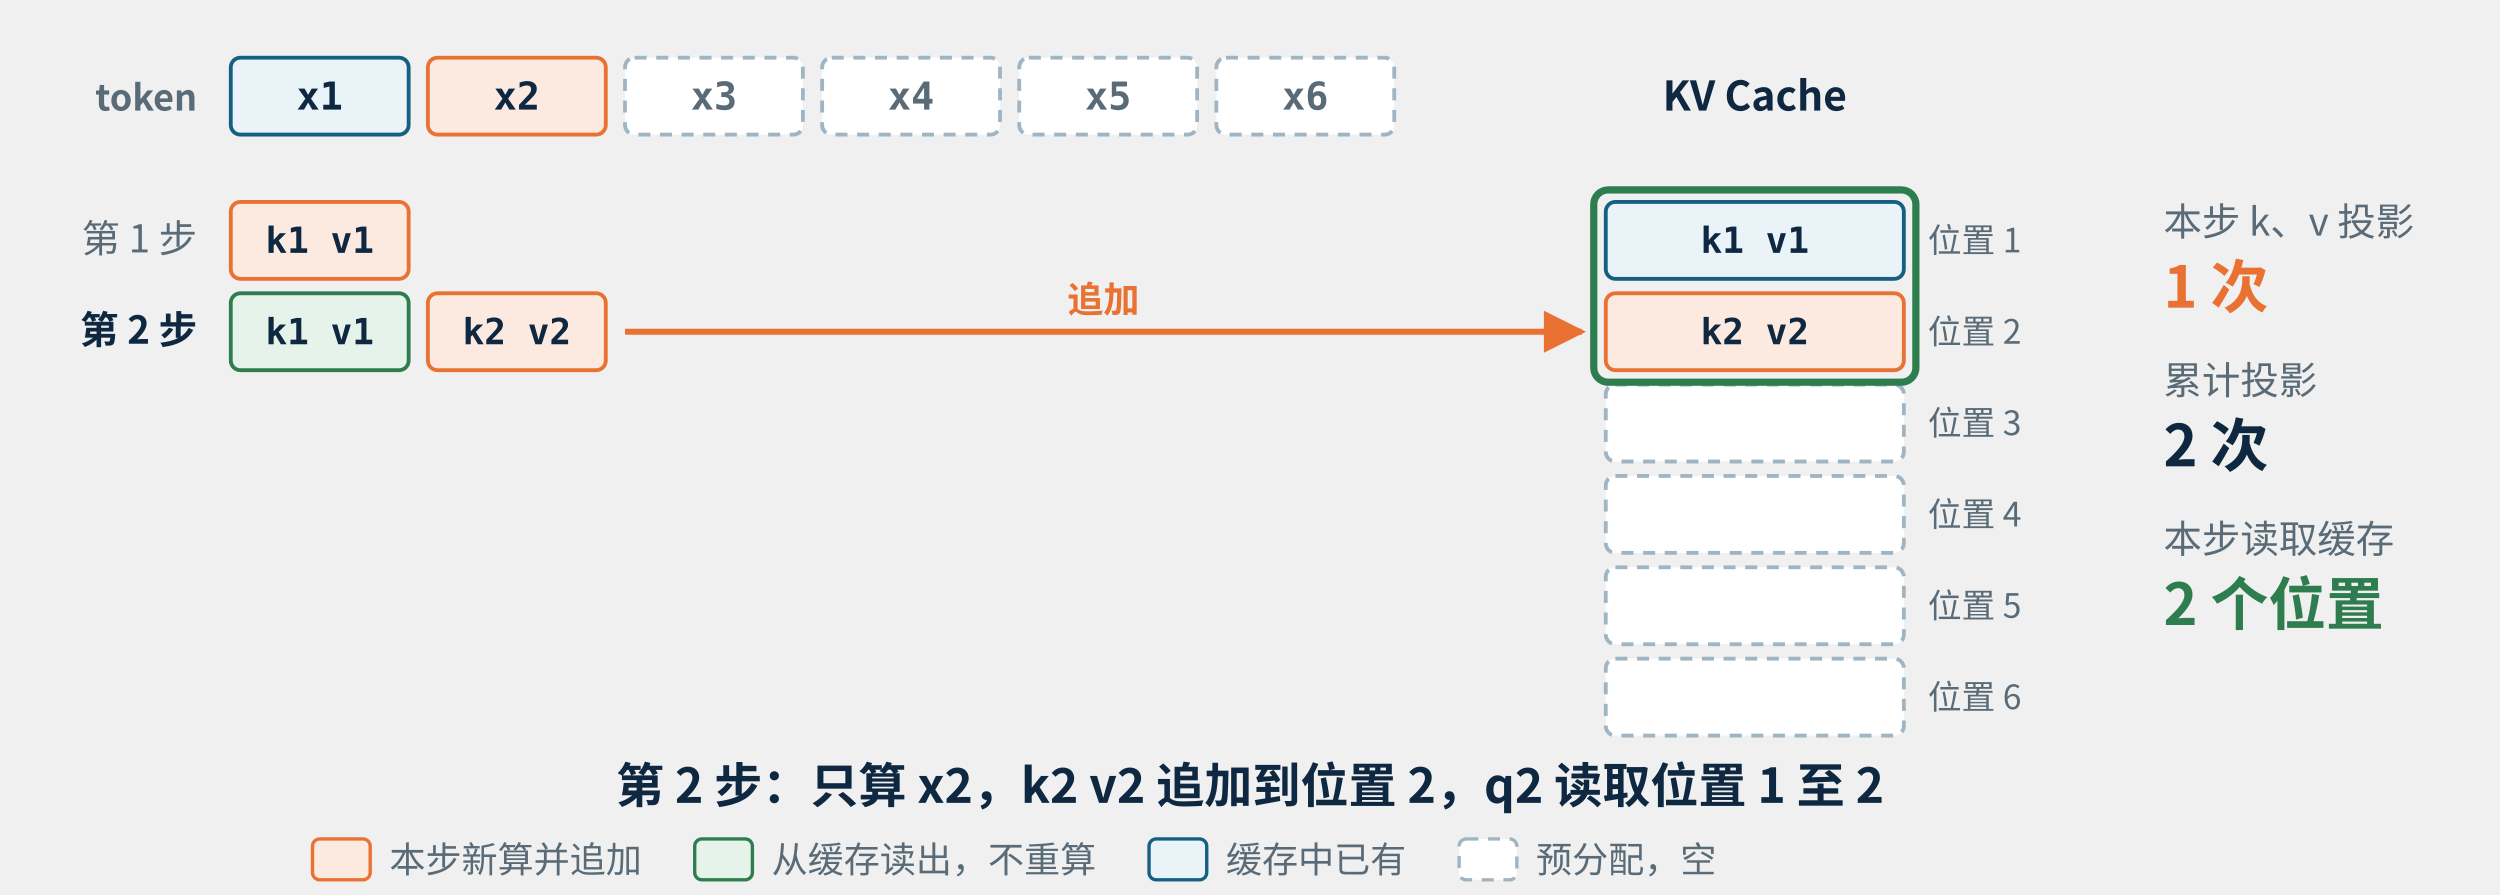
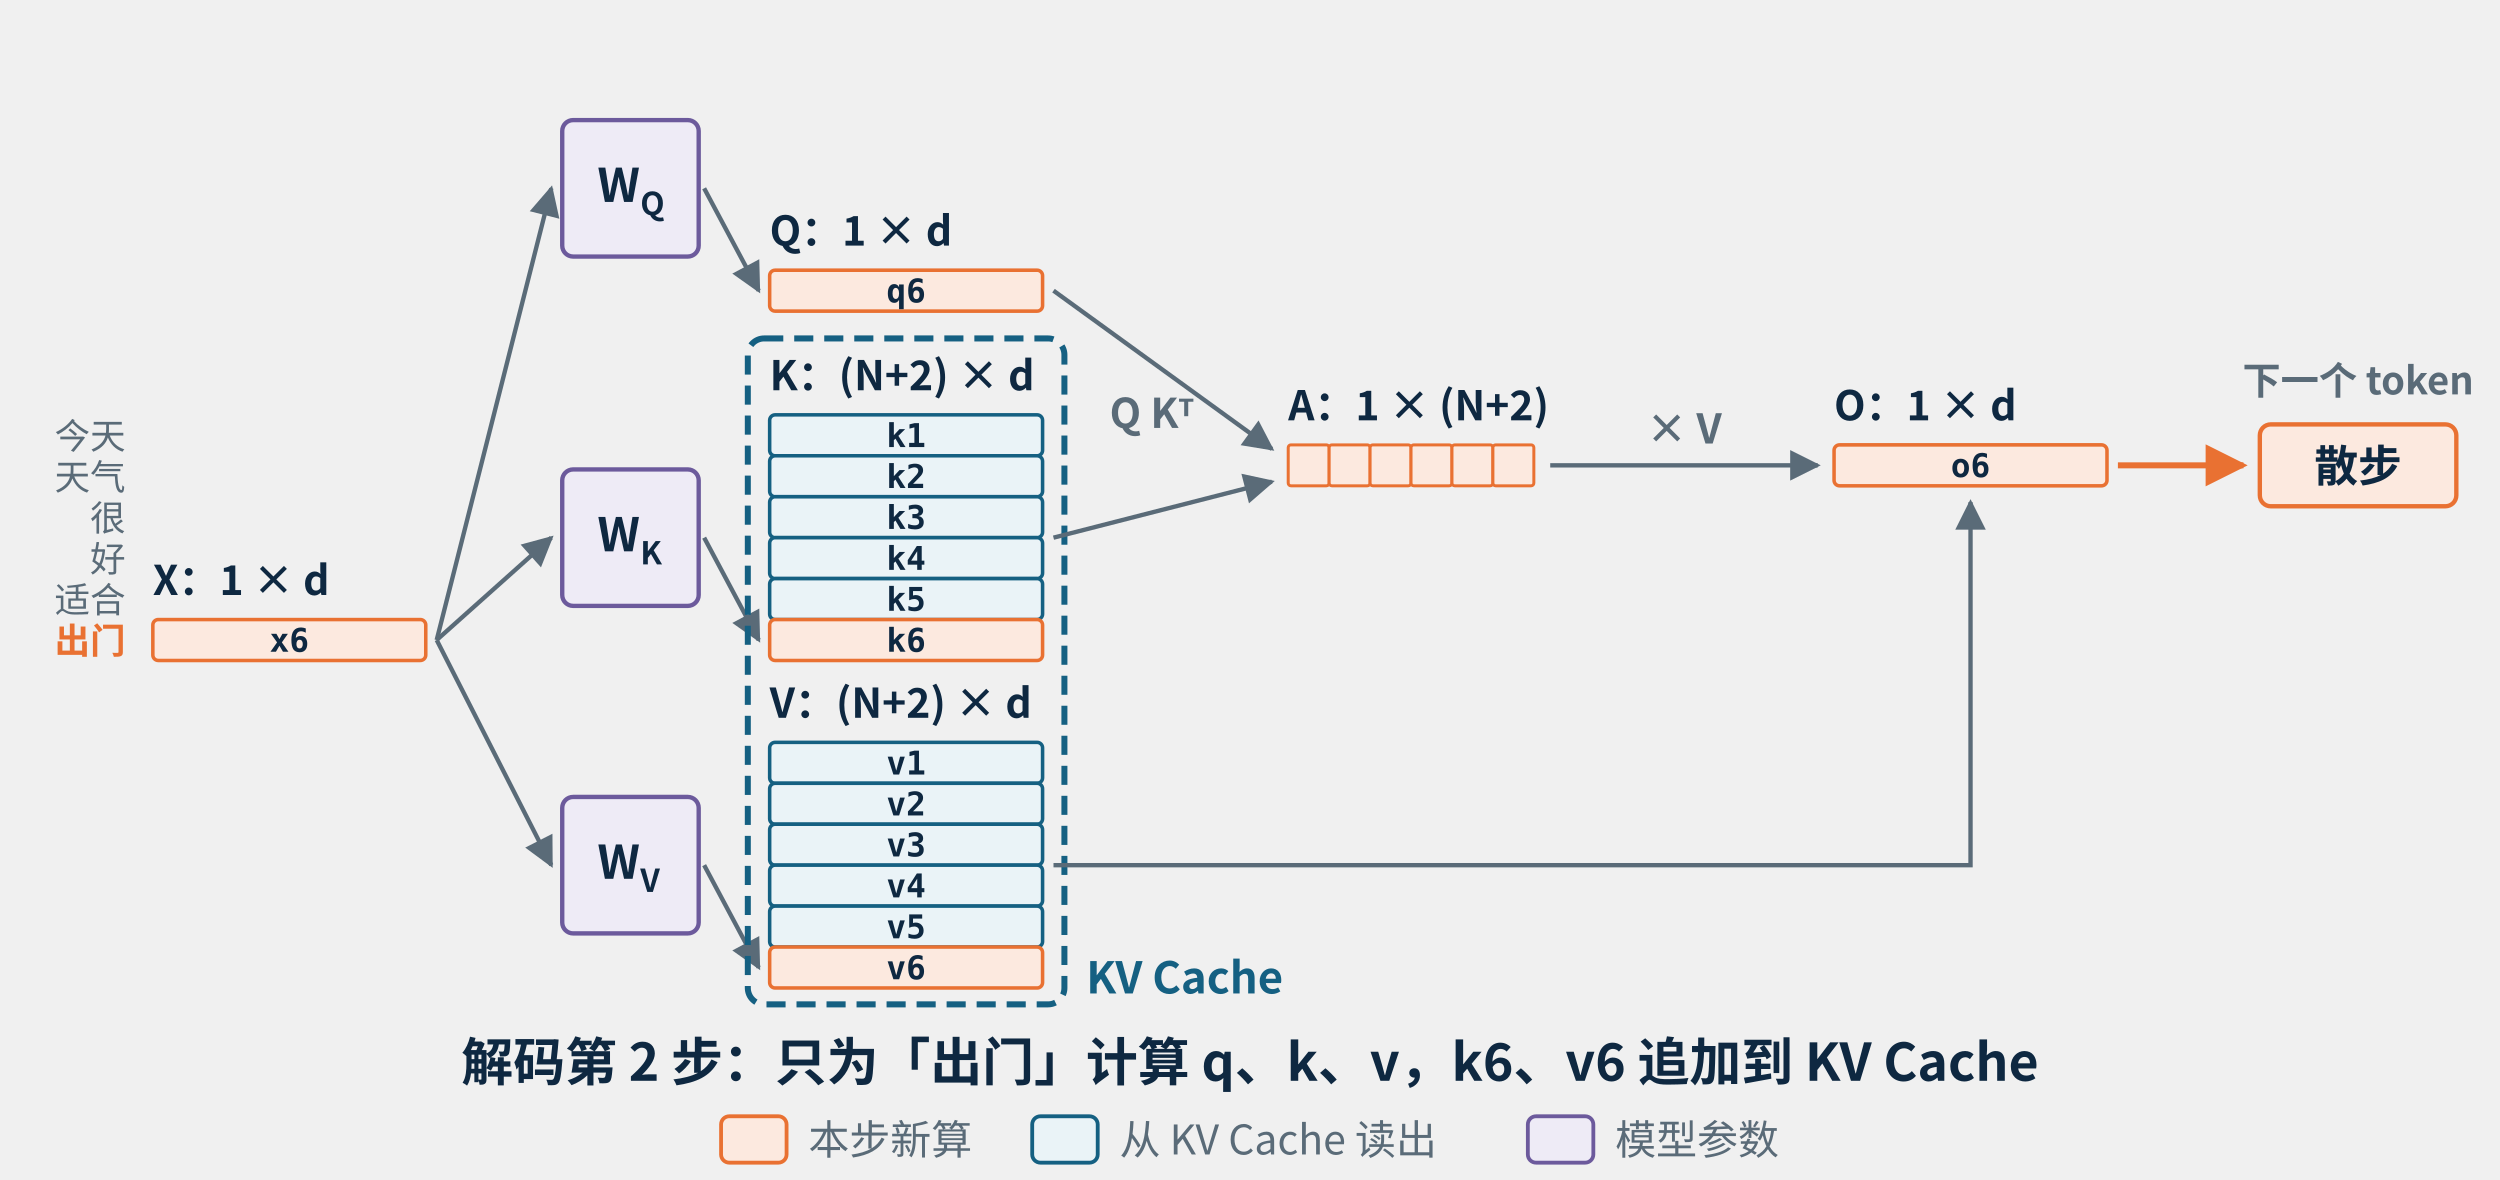
- <svg xmlns="http://www.w3.org/2000/svg" viewBox="0 0 1040 372" width="1040" height="372">
+ <svg xmlns="http://www.w3.org/2000/svg" viewBox="28 0 916 432" width="916" height="432">
  <defs>
    <marker id="ah-156082" viewBox="0 0 10 10" refX="9" refY="5" markerWidth="7" markerHeight="7" orient="auto-start-reverse">
      <path d="M0,0 L10,5 L0,10 z" fill="#156082" />
    </marker>
    <marker id="ah-e97132" viewBox="0 0 10 10" refX="9" refY="5" markerWidth="7" markerHeight="7" orient="auto-start-reverse">
      <path d="M0,0 L10,5 L0,10 z" fill="#e97132" />
    </marker>
    <marker id="ah-0e2841" viewBox="0 0 10 10" refX="9" refY="5" markerWidth="7" markerHeight="7" orient="auto-start-reverse">
      <path d="M0,0 L10,5 L0,10 z" fill="#0e2841" />
    </marker>
    <marker id="ah-2e7d4f" viewBox="0 0 10 10" refX="9" refY="5" markerWidth="7" markerHeight="7" orient="auto-start-reverse">
      <path d="M0,0 L10,5 L0,10 z" fill="#2e7d4f" />
    </marker>
    <marker id="ah-c0392b" viewBox="0 0 10 10" refX="9" refY="5" markerWidth="7" markerHeight="7" orient="auto-start-reverse">
      <path d="M0,0 L10,5 L0,10 z" fill="#c0392b" />
    </marker>
    <marker id="ah-5a6b78" viewBox="0 0 10 10" refX="9" refY="5" markerWidth="7" markerHeight="7" orient="auto-start-reverse">
      <path d="M0,0 L10,5 L0,10 z" fill="#5a6b78" />
    </marker>
    <marker id="ah-9fb5c3" viewBox="0 0 10 10" refX="9" refY="5" markerWidth="7" markerHeight="7" orient="auto-start-reverse">
      <path d="M0,0 L10,5 L0,10 z" fill="#9fb5c3" />
    </marker>
  </defs>
-   <text x="82.0" y="46.0" font-family="PingFang SC, Noto Sans CJK SC, Source Han Sans SC, sans-serif" font-size="15" font-weight="bold" fill="#5a6b78" text-anchor="end">token</text>
-   <rect x="96.0" y="24.0" width="74.0" height="32.0" rx="4" fill="#eaf3f7" stroke="#156082" stroke-width="1.6" />
-   <text x="133.0" y="45.6" font-family="SFMono-Regular, Menlo, DejaVu Sans Mono, Consolas, monospace" font-size="16" font-weight="bold" fill="#0e2841" text-anchor="middle">x1</text>
-   <rect x="178.0" y="24.0" width="74.0" height="32.0" rx="4" fill="#fce9df" stroke="#e97132" stroke-width="1.6" />
-   <text x="215.0" y="45.6" font-family="SFMono-Regular, Menlo, DejaVu Sans Mono, Consolas, monospace" font-size="16" font-weight="bold" fill="#0e2841" text-anchor="middle">x2</text>
-   <rect x="260.0" y="24.0" width="74.0" height="32.0" rx="4" fill="#ffffff" stroke="#9fb5c3" stroke-width="1.6" stroke-dasharray="5 4" />
-   <text x="297.0" y="45.6" font-family="SFMono-Regular, Menlo, DejaVu Sans Mono, Consolas, monospace" font-size="16" font-weight="bold" fill="#5a6b78" text-anchor="middle">x3</text>
-   <rect x="342.0" y="24.0" width="74.0" height="32.0" rx="4" fill="#ffffff" stroke="#9fb5c3" stroke-width="1.6" stroke-dasharray="5 4" />
-   <text x="379.0" y="45.6" font-family="SFMono-Regular, Menlo, DejaVu Sans Mono, Consolas, monospace" font-size="16" font-weight="bold" fill="#5a6b78" text-anchor="middle">x4</text>
-   <rect x="424.0" y="24.0" width="74.0" height="32.0" rx="4" fill="#ffffff" stroke="#9fb5c3" stroke-width="1.6" stroke-dasharray="5 4" />
-   <text x="461.0" y="45.6" font-family="SFMono-Regular, Menlo, DejaVu Sans Mono, Consolas, monospace" font-size="16" font-weight="bold" fill="#5a6b78" text-anchor="middle">x5</text>
-   <rect x="506.0" y="24.0" width="74.0" height="32.0" rx="4" fill="#ffffff" stroke="#9fb5c3" stroke-width="1.6" stroke-dasharray="5 4" />
-   <text x="543.0" y="45.6" font-family="SFMono-Regular, Menlo, DejaVu Sans Mono, Consolas, monospace" font-size="16" font-weight="bold" fill="#5a6b78" text-anchor="middle">x6</text>
-   <text x="82.0" y="105.0" font-family="PingFang SC, Noto Sans CJK SC, Source Han Sans SC, sans-serif" font-size="16" font-weight="normal" fill="#5a6b78" text-anchor="end">第 1 步</text>
-   <rect x="96.0" y="84.0" width="74.0" height="32.0" rx="4" fill="#fce9df" stroke="#e97132" stroke-width="1.6" />
-   <text x="133.0" y="105.2" font-family="SFMono-Regular, Menlo, DejaVu Sans Mono, Consolas, monospace" font-size="15" font-weight="bold" fill="#0e2841" text-anchor="middle">k1 v1</text>
-   <text x="82.0" y="143.0" font-family="PingFang SC, Noto Sans CJK SC, Source Han Sans SC, sans-serif" font-size="16" font-weight="bold" fill="#0e2841" text-anchor="end">第 2 步</text>
-   <rect x="96.0" y="122.0" width="74.0" height="32.0" rx="4" fill="#e5f3ea" stroke="#2e7d4f" stroke-width="1.6" />
-   <text x="133.0" y="143.2" font-family="SFMono-Regular, Menlo, DejaVu Sans Mono, Consolas, monospace" font-size="15" font-weight="bold" fill="#0e2841" text-anchor="middle">k1 v1</text>
-   <rect x="178.0" y="122.0" width="74.0" height="32.0" rx="4" fill="#fce9df" stroke="#e97132" stroke-width="1.6" />
-   <text x="215.0" y="143.2" font-family="SFMono-Regular, Menlo, DejaVu Sans Mono, Consolas, monospace" font-size="15" font-weight="bold" fill="#0e2841" text-anchor="middle">k2 v2</text>
-   <text x="730.0" y="46.0" font-family="PingFang SC, Noto Sans CJK SC, Source Han Sans SC, sans-serif" font-size="17" font-weight="bold" fill="#0e2841" text-anchor="middle">KV Cache</text>
-   <rect x="668.0" y="84.0" width="124.0" height="32.0" rx="4" fill="#eaf3f7" stroke="#156082" stroke-width="1.6" />
-   <text x="730.0" y="105.2" font-family="SFMono-Regular, Menlo, DejaVu Sans Mono, Consolas, monospace" font-size="15" font-weight="bold" fill="#0e2841" text-anchor="middle">k1 v1</text>
-   <text x="802.0" y="105.0" font-family="PingFang SC, Noto Sans CJK SC, Source Han Sans SC, sans-serif" font-size="14" font-weight="normal" fill="#5a6b78" text-anchor="start">位置 1</text>
-   <rect x="668.0" y="122.0" width="124.0" height="32.0" rx="4" fill="#fce9df" stroke="#e97132" stroke-width="1.6" />
-   <text x="730.0" y="143.2" font-family="SFMono-Regular, Menlo, DejaVu Sans Mono, Consolas, monospace" font-size="15" font-weight="bold" fill="#0e2841" text-anchor="middle">k2 v2</text>
-   <text x="802.0" y="143.0" font-family="PingFang SC, Noto Sans CJK SC, Source Han Sans SC, sans-serif" font-size="14" font-weight="normal" fill="#5a6b78" text-anchor="start">位置 2</text>
-   <rect x="668.0" y="160.0" width="124.0" height="32.0" rx="4" fill="#ffffff" stroke="#9fb5c3" stroke-width="1.6" stroke-dasharray="5 4" />
-   <text x="802.0" y="181.0" font-family="PingFang SC, Noto Sans CJK SC, Source Han Sans SC, sans-serif" font-size="14" font-weight="normal" fill="#5a6b78" text-anchor="start">位置 3</text>
-   <rect x="668.0" y="198.0" width="124.0" height="32.0" rx="4" fill="#ffffff" stroke="#9fb5c3" stroke-width="1.6" stroke-dasharray="5 4" />
-   <text x="802.0" y="219.0" font-family="PingFang SC, Noto Sans CJK SC, Source Han Sans SC, sans-serif" font-size="14" font-weight="normal" fill="#5a6b78" text-anchor="start">位置 4</text>
-   <rect x="668.0" y="236.0" width="124.0" height="32.0" rx="4" fill="#ffffff" stroke="#9fb5c3" stroke-width="1.6" stroke-dasharray="5 4" />
-   <text x="802.0" y="257.0" font-family="PingFang SC, Noto Sans CJK SC, Source Han Sans SC, sans-serif" font-size="14" font-weight="normal" fill="#5a6b78" text-anchor="start">位置 5</text>
-   <rect x="668.0" y="274.0" width="124.0" height="32.0" rx="4" fill="#ffffff" stroke="#9fb5c3" stroke-width="1.6" stroke-dasharray="5 4" />
-   <text x="802.0" y="295.0" font-family="PingFang SC, Noto Sans CJK SC, Source Han Sans SC, sans-serif" font-size="14" font-weight="normal" fill="#5a6b78" text-anchor="start">位置 6</text>
-   <rect x="663.0" y="79.0" width="134.0" height="80.0" rx="6" fill="none" stroke="#2e7d4f" stroke-width="3" />
-   <line x1="260.0" y1="138.0" x2="658.0" y2="138.0" stroke="#e97132" stroke-width="2.5" marker-end="url(#ah-e97132)" />
-   <text x="459.0" y="130.0" font-family="PingFang SC, Noto Sans CJK SC, Source Han Sans SC, sans-serif" font-size="15" font-weight="bold" fill="#e97132" text-anchor="middle">追加</text>
-   <text x="900.0" y="98.0" font-family="PingFang SC, Noto Sans CJK SC, Source Han Sans SC, sans-serif" font-size="16" font-weight="normal" fill="#5a6b78" text-anchor="start">本步 k、v 投影</text>
-   <text x="900.0" y="128.0" font-family="PingFang SC, Noto Sans CJK SC, Source Han Sans SC, sans-serif" font-size="24" font-weight="bold" fill="#e97132" text-anchor="start">1 次</text>
-   <text x="900.0" y="164.0" font-family="PingFang SC, Noto Sans CJK SC, Source Han Sans SC, sans-serif" font-size="16" font-weight="normal" fill="#5a6b78" text-anchor="start">累计投影</text>
-   <text x="900.0" y="194.0" font-family="PingFang SC, Noto Sans CJK SC, Source Han Sans SC, sans-serif" font-size="24" font-weight="bold" fill="#0e2841" text-anchor="start">2 次</text>
-   <text x="900.0" y="230.0" font-family="PingFang SC, Noto Sans CJK SC, Source Han Sans SC, sans-serif" font-size="16" font-weight="normal" fill="#5a6b78" text-anchor="start">本步读取缓存</text>
-   <text x="900.0" y="260.0" font-family="PingFang SC, Noto Sans CJK SC, Source Han Sans SC, sans-serif" font-size="24" font-weight="bold" fill="#2e7d4f" text-anchor="start">2 个位置</text>
-   <text x="520.0" y="334.0" font-family="PingFang SC, Noto Sans CJK SC, Source Han Sans SC, sans-serif" font-size="20" font-weight="bold" fill="#0e2841" text-anchor="middle">第 2 步：只算 x2，k2 v2 追加到位置 2，q2 读取位置 1 至 2</text>
-   <rect x="130.0" y="349.0" width="24.0" height="17.0" rx="3" fill="#fce9df" stroke="#e97132" stroke-width="1.4" />
-   <text x="162.0" y="363.0" font-family="PingFang SC, Noto Sans CJK SC, Source Han Sans SC, sans-serif" font-size="15" font-weight="normal" fill="#5a6b78" text-anchor="start">本步新算并追加</text>
-   <rect x="289.0" y="349.0" width="24.0" height="17.0" rx="3" fill="#e5f3ea" stroke="#2e7d4f" stroke-width="1.4" />
-   <text x="321.0" y="363.0" font-family="PingFang SC, Noto Sans CJK SC, Source Han Sans SC, sans-serif" font-size="15" font-weight="normal" fill="#5a6b78" text-anchor="start">从缓存读出，不重算</text>
-   <rect x="478.0" y="349.0" width="24.0" height="17.0" rx="3" fill="#eaf3f7" stroke="#156082" stroke-width="1.4" />
-   <text x="510.0" y="363.0" font-family="PingFang SC, Noto Sans CJK SC, Source Han Sans SC, sans-serif" font-size="15" font-weight="normal" fill="#5a6b78" text-anchor="start">缓存中已有</text>
-   <rect x="607.0" y="349.0" width="24.0" height="17.0" rx="3" fill="#ffffff" stroke="#9fb5c3" stroke-width="1.4" stroke-dasharray="5 4" />
-   <text x="639.0" y="363.0" font-family="PingFang SC, Noto Sans CJK SC, Source Han Sans SC, sans-serif" font-size="15" font-weight="normal" fill="#5a6b78" text-anchor="start">预分配，空</text>
+   <text x="84.0" y="218.0" font-family="PingFang SC, Noto Sans CJK SC, Source Han Sans SC, sans-serif" font-size="15" font-weight="bold" fill="#0e2841" text-anchor="start">X：1 × d</text>
+   <text x="74.0" y="164.5" font-family="PingFang SC, Noto Sans CJK SC, Source Han Sans SC, sans-serif" font-size="13" font-weight="normal" fill="#5a6b78" text-anchor="end">今天</text>
+   <text x="74.0" y="179.5" font-family="PingFang SC, Noto Sans CJK SC, Source Han Sans SC, sans-serif" font-size="13" font-weight="normal" fill="#5a6b78" text-anchor="end">天气</text>
+   <text x="74.0" y="194.5" font-family="PingFang SC, Noto Sans CJK SC, Source Han Sans SC, sans-serif" font-size="13" font-weight="normal" fill="#5a6b78" text-anchor="end">很</text>
+   <text x="74.0" y="209.5" font-family="PingFang SC, Noto Sans CJK SC, Source Han Sans SC, sans-serif" font-size="13" font-weight="normal" fill="#5a6b78" text-anchor="end">好</text>
+   <text x="74.0" y="224.5" font-family="PingFang SC, Noto Sans CJK SC, Source Han Sans SC, sans-serif" font-size="13" font-weight="normal" fill="#5a6b78" text-anchor="end">适合</text>
+   <text x="74.0" y="239.5" font-family="PingFang SC, Noto Sans CJK SC, Source Han Sans SC, sans-serif" font-size="13" font-weight="bold" fill="#e97132" text-anchor="end">出门</text>
+   <rect x="84.0" y="227.0" width="100.0" height="15.0" rx="2" fill="#fce9df" stroke="#e97132" stroke-width="1.3" />
+   <text x="134.0" y="238.8" font-family="SFMono-Regular, Menlo, DejaVu Sans Mono, Consolas, monospace" font-size="12" font-weight="bold" fill="#0e2841" text-anchor="middle">x6</text>
+   <line x1="188.0" y1="234.5" x2="230.0" y2="69.0" stroke="#5a6b78" stroke-width="1.6" marker-end="url(#ah-5a6b78)" />
+   <rect x="234.0" y="44.0" width="50.0" height="50.0" rx="4" fill="#eeebf6" stroke="#6c5a9c" stroke-width="1.6" />
+   <text x="246.9" y="74.0" font-family="PingFang SC, Noto Sans CJK SC, Source Han Sans SC, sans-serif" font-size="17" font-weight="bold" fill="#0e2841" text-anchor="start">W</text>
+   <text x="262.6" y="78.8" font-family="PingFang SC, Noto Sans CJK SC, Source Han Sans SC, sans-serif" font-size="11.56" font-weight="bold" fill="#0e2841" text-anchor="start">Q</text>
+   <line x1="286.0" y1="69.0" x2="306.0" y2="106.5" stroke="#5a6b78" stroke-width="1.6" marker-end="url(#ah-5a6b78)" />
+   <text x="310.0" y="90.0" font-family="PingFang SC, Noto Sans CJK SC, Source Han Sans SC, sans-serif" font-size="15" font-weight="bold" fill="#0e2841" text-anchor="start">Q：1 × d</text>
+   <rect x="310.0" y="99.0" width="100.0" height="15.0" rx="2" fill="#fce9df" stroke="#e97132" stroke-width="1.3" />
+   <text x="360.0" y="110.8" font-family="SFMono-Regular, Menlo, DejaVu Sans Mono, Consolas, monospace" font-size="12" font-weight="bold" fill="#0e2841" text-anchor="middle">q6</text>
+   <line x1="188.0" y1="234.5" x2="230.0" y2="197.0" stroke="#5a6b78" stroke-width="1.6" marker-end="url(#ah-5a6b78)" />
+   <rect x="234.0" y="172.0" width="50.0" height="50.0" rx="4" fill="#eeebf6" stroke="#6c5a9c" stroke-width="1.6" />
+   <text x="246.9" y="202.0" font-family="PingFang SC, Noto Sans CJK SC, Source Han Sans SC, sans-serif" font-size="17" font-weight="bold" fill="#0e2841" text-anchor="start">W</text>
+   <text x="262.6" y="206.8" font-family="PingFang SC, Noto Sans CJK SC, Source Han Sans SC, sans-serif" font-size="11.56" font-weight="bold" fill="#0e2841" text-anchor="start">K</text>
+   <line x1="286.0" y1="197.0" x2="306.0" y2="234.5" stroke="#5a6b78" stroke-width="1.6" marker-end="url(#ah-5a6b78)" />
+   <text x="310.0" y="143.0" font-family="PingFang SC, Noto Sans CJK SC, Source Han Sans SC, sans-serif" font-size="15" font-weight="bold" fill="#0e2841" text-anchor="start">K：(N+2) × d</text>
+   <rect x="310.0" y="152.0" width="100.0" height="15.0" rx="2" fill="#eaf3f7" stroke="#156082" stroke-width="1.3" />
+   <text x="360.0" y="163.8" font-family="SFMono-Regular, Menlo, DejaVu Sans Mono, Consolas, monospace" font-size="12" font-weight="bold" fill="#0e2841" text-anchor="middle">k1</text>
+   <rect x="310.0" y="167.0" width="100.0" height="15.0" rx="2" fill="#eaf3f7" stroke="#156082" stroke-width="1.3" />
+   <text x="360.0" y="178.8" font-family="SFMono-Regular, Menlo, DejaVu Sans Mono, Consolas, monospace" font-size="12" font-weight="bold" fill="#0e2841" text-anchor="middle">k2</text>
+   <rect x="310.0" y="182.0" width="100.0" height="15.0" rx="2" fill="#eaf3f7" stroke="#156082" stroke-width="1.3" />
+   <text x="360.0" y="193.8" font-family="SFMono-Regular, Menlo, DejaVu Sans Mono, Consolas, monospace" font-size="12" font-weight="bold" fill="#0e2841" text-anchor="middle">k3</text>
+   <rect x="310.0" y="197.0" width="100.0" height="15.0" rx="2" fill="#eaf3f7" stroke="#156082" stroke-width="1.3" />
+   <text x="360.0" y="208.8" font-family="SFMono-Regular, Menlo, DejaVu Sans Mono, Consolas, monospace" font-size="12" font-weight="bold" fill="#0e2841" text-anchor="middle">k4</text>
+   <rect x="310.0" y="212.0" width="100.0" height="15.0" rx="2" fill="#eaf3f7" stroke="#156082" stroke-width="1.3" />
+   <text x="360.0" y="223.8" font-family="SFMono-Regular, Menlo, DejaVu Sans Mono, Consolas, monospace" font-size="12" font-weight="bold" fill="#0e2841" text-anchor="middle">k5</text>
+   <rect x="310.0" y="227.0" width="100.0" height="15.0" rx="2" fill="#fce9df" stroke="#e97132" stroke-width="1.3" />
+   <text x="360.0" y="238.8" font-family="SFMono-Regular, Menlo, DejaVu Sans Mono, Consolas, monospace" font-size="12" font-weight="bold" fill="#0e2841" text-anchor="middle">k6</text>
+   <line x1="188.0" y1="234.5" x2="230.0" y2="317.0" stroke="#5a6b78" stroke-width="1.6" marker-end="url(#ah-5a6b78)" />
+   <rect x="234.0" y="292.0" width="50.0" height="50.0" rx="4" fill="#eeebf6" stroke="#6c5a9c" stroke-width="1.6" />
+   <text x="246.9" y="322.0" font-family="PingFang SC, Noto Sans CJK SC, Source Han Sans SC, sans-serif" font-size="17" font-weight="bold" fill="#0e2841" text-anchor="start">W</text>
+   <text x="262.6" y="326.8" font-family="PingFang SC, Noto Sans CJK SC, Source Han Sans SC, sans-serif" font-size="11.56" font-weight="bold" fill="#0e2841" text-anchor="start">V</text>
+   <line x1="286.0" y1="317.0" x2="306.0" y2="354.5" stroke="#5a6b78" stroke-width="1.6" marker-end="url(#ah-5a6b78)" />
+   <text x="310.0" y="263.0" font-family="PingFang SC, Noto Sans CJK SC, Source Han Sans SC, sans-serif" font-size="15" font-weight="bold" fill="#0e2841" text-anchor="start">V：(N+2) × d</text>
+   <rect x="310.0" y="272.0" width="100.0" height="15.0" rx="2" fill="#eaf3f7" stroke="#156082" stroke-width="1.3" />
+   <text x="360.0" y="283.8" font-family="SFMono-Regular, Menlo, DejaVu Sans Mono, Consolas, monospace" font-size="12" font-weight="bold" fill="#0e2841" text-anchor="middle">v1</text>
+   <rect x="310.0" y="287.0" width="100.0" height="15.0" rx="2" fill="#eaf3f7" stroke="#156082" stroke-width="1.3" />
+   <text x="360.0" y="298.8" font-family="SFMono-Regular, Menlo, DejaVu Sans Mono, Consolas, monospace" font-size="12" font-weight="bold" fill="#0e2841" text-anchor="middle">v2</text>
+   <rect x="310.0" y="302.0" width="100.0" height="15.0" rx="2" fill="#eaf3f7" stroke="#156082" stroke-width="1.3" />
+   <text x="360.0" y="313.8" font-family="SFMono-Regular, Menlo, DejaVu Sans Mono, Consolas, monospace" font-size="12" font-weight="bold" fill="#0e2841" text-anchor="middle">v3</text>
+   <rect x="310.0" y="317.0" width="100.0" height="15.0" rx="2" fill="#eaf3f7" stroke="#156082" stroke-width="1.3" />
+   <text x="360.0" y="328.8" font-family="SFMono-Regular, Menlo, DejaVu Sans Mono, Consolas, monospace" font-size="12" font-weight="bold" fill="#0e2841" text-anchor="middle">v4</text>
+   <rect x="310.0" y="332.0" width="100.0" height="15.0" rx="2" fill="#eaf3f7" stroke="#156082" stroke-width="1.3" />
+   <text x="360.0" y="343.8" font-family="SFMono-Regular, Menlo, DejaVu Sans Mono, Consolas, monospace" font-size="12" font-weight="bold" fill="#0e2841" text-anchor="middle">v5</text>
+   <rect x="310.0" y="347.0" width="100.0" height="15.0" rx="2" fill="#fce9df" stroke="#e97132" stroke-width="1.3" />
+   <text x="360.0" y="358.8" font-family="SFMono-Regular, Menlo, DejaVu Sans Mono, Consolas, monospace" font-size="12" font-weight="bold" fill="#0e2841" text-anchor="middle">v6</text>
+   <rect x="302.0" y="124.0" width="116.0" height="244.0" rx="6" fill="none" stroke="#156082" stroke-width="2.2" stroke-dasharray="7 4" />
+   <text x="426.0" y="364.0" font-family="PingFang SC, Noto Sans CJK SC, Source Han Sans SC, sans-serif" font-size="16" font-weight="bold" fill="#156082" text-anchor="start">KV Cache</text>
+   <line x1="414.0" y1="106.5" x2="494.0" y2="164.5" stroke="#5a6b78" stroke-width="1.6" marker-end="url(#ah-5a6b78)" />
+   <line x1="414.0" y1="197.0" x2="494.0" y2="176.5" stroke="#5a6b78" stroke-width="1.6" marker-end="url(#ah-5a6b78)" />
+   <text x="450.0" y="156.8" font-family="PingFang SC, Noto Sans CJK SC, Source Han Sans SC, sans-serif" font-size="15" font-weight="bold" fill="#5a6b78" text-anchor="middle">Q Kᵀ</text>
+   <text x="500.0" y="154.0" font-family="PingFang SC, Noto Sans CJK SC, Source Han Sans SC, sans-serif" font-size="15" font-weight="bold" fill="#0e2841" text-anchor="start">A：1 × (N+2)</text>
+   <rect x="500.0" y="163.0" width="15.0" height="15.0" rx="1" fill="#fce9df" stroke="#e97132" stroke-width="1.1" />
+   <rect x="515.0" y="163.0" width="15.0" height="15.0" rx="1" fill="#fce9df" stroke="#e97132" stroke-width="1.1" />
+   <rect x="530.0" y="163.0" width="15.0" height="15.0" rx="1" fill="#fce9df" stroke="#e97132" stroke-width="1.1" />
+   <rect x="545.0" y="163.0" width="15.0" height="15.0" rx="1" fill="#fce9df" stroke="#e97132" stroke-width="1.1" />
+   <rect x="560.0" y="163.0" width="15.0" height="15.0" rx="1" fill="#fce9df" stroke="#e97132" stroke-width="1.1" />
+   <rect x="575.0" y="163.0" width="15.0" height="15.0" rx="1" fill="#fce9df" stroke="#e97132" stroke-width="1.1" />
+   <line x1="596.0" y1="170.5" x2="694.0" y2="170.5" stroke="#5a6b78" stroke-width="1.6" marker-end="url(#ah-5a6b78)" />
+   <text x="645.0" y="162.5" font-family="PingFang SC, Noto Sans CJK SC, Source Han Sans SC, sans-serif" font-size="15" font-weight="bold" fill="#5a6b78" text-anchor="middle">× V</text>
+   <path d="M 414.0 317.0 L 750.0 317.0 L 750.0 184.0" fill="none" stroke="#5a6b78" stroke-width="1.6" marker-end="url(#ah-5a6b78)" />
+   <text x="700.0" y="154.0" font-family="PingFang SC, Noto Sans CJK SC, Source Han Sans SC, sans-serif" font-size="15" font-weight="bold" fill="#0e2841" text-anchor="start">O：1 × d</text>
+   <rect x="700.0" y="163.0" width="100.0" height="15.0" rx="2" fill="#fce9df" stroke="#e97132" stroke-width="1.3" />
+   <text x="750.0" y="174.8" font-family="SFMono-Regular, Menlo, DejaVu Sans Mono, Consolas, monospace" font-size="12" font-weight="bold" fill="#0e2841" text-anchor="middle">o6</text>
+   <line x1="804.0" y1="170.5" x2="850.0" y2="170.5" stroke="#e97132" stroke-width="2.2" marker-end="url(#ah-e97132)" />
+   <rect x="856.0" y="155.5" width="72.0" height="30.0" rx="4" fill="#fce9df" stroke="#e97132" stroke-width="1.6" />
+   <text x="892.0" y="176.5" font-family="PingFang SC, Noto Sans CJK SC, Source Han Sans SC, sans-serif" font-size="16" font-weight="bold" fill="#0e2841" text-anchor="middle">散步</text>
+   <text x="892.0" y="144.5" font-family="PingFang SC, Noto Sans CJK SC, Source Han Sans SC, sans-serif" font-size="14" font-weight="bold" fill="#5a6b78" text-anchor="middle">下一个 token</text>
+   <text x="486.0" y="396.0" font-family="PingFang SC, Noto Sans CJK SC, Source Han Sans SC, sans-serif" font-size="19" font-weight="bold" fill="#0e2841" text-anchor="middle">解码第 2 步：只为「出门」计算 q、k、v，k6、v6 追加到 KV Cache</text>
+   <rect x="292.2" y="409.0" width="24.0" height="17.0" rx="3" fill="#fce9df" stroke="#e97132" stroke-width="1.4" />
+   <text x="324.2" y="423.0" font-family="PingFang SC, Noto Sans CJK SC, Source Han Sans SC, sans-serif" font-size="15" font-weight="normal" fill="#5a6b78" text-anchor="start">本步新算</text>
+   <rect x="406.2" y="409.0" width="24.0" height="17.0" rx="3" fill="#eaf3f7" stroke="#156082" stroke-width="1.4" />
+   <text x="438.2" y="423.0" font-family="PingFang SC, Noto Sans CJK SC, Source Han Sans SC, sans-serif" font-size="15" font-weight="normal" fill="#5a6b78" text-anchor="start">从 KV Cache 读出</text>
+   <rect x="587.8" y="409.0" width="24.0" height="17.0" rx="3" fill="#eeebf6" stroke="#6c5a9c" stroke-width="1.4" />
+   <text x="619.8" y="423.0" font-family="PingFang SC, Noto Sans CJK SC, Source Han Sans SC, sans-serif" font-size="15" font-weight="normal" fill="#5a6b78" text-anchor="start">模型参数</text>
</svg>
